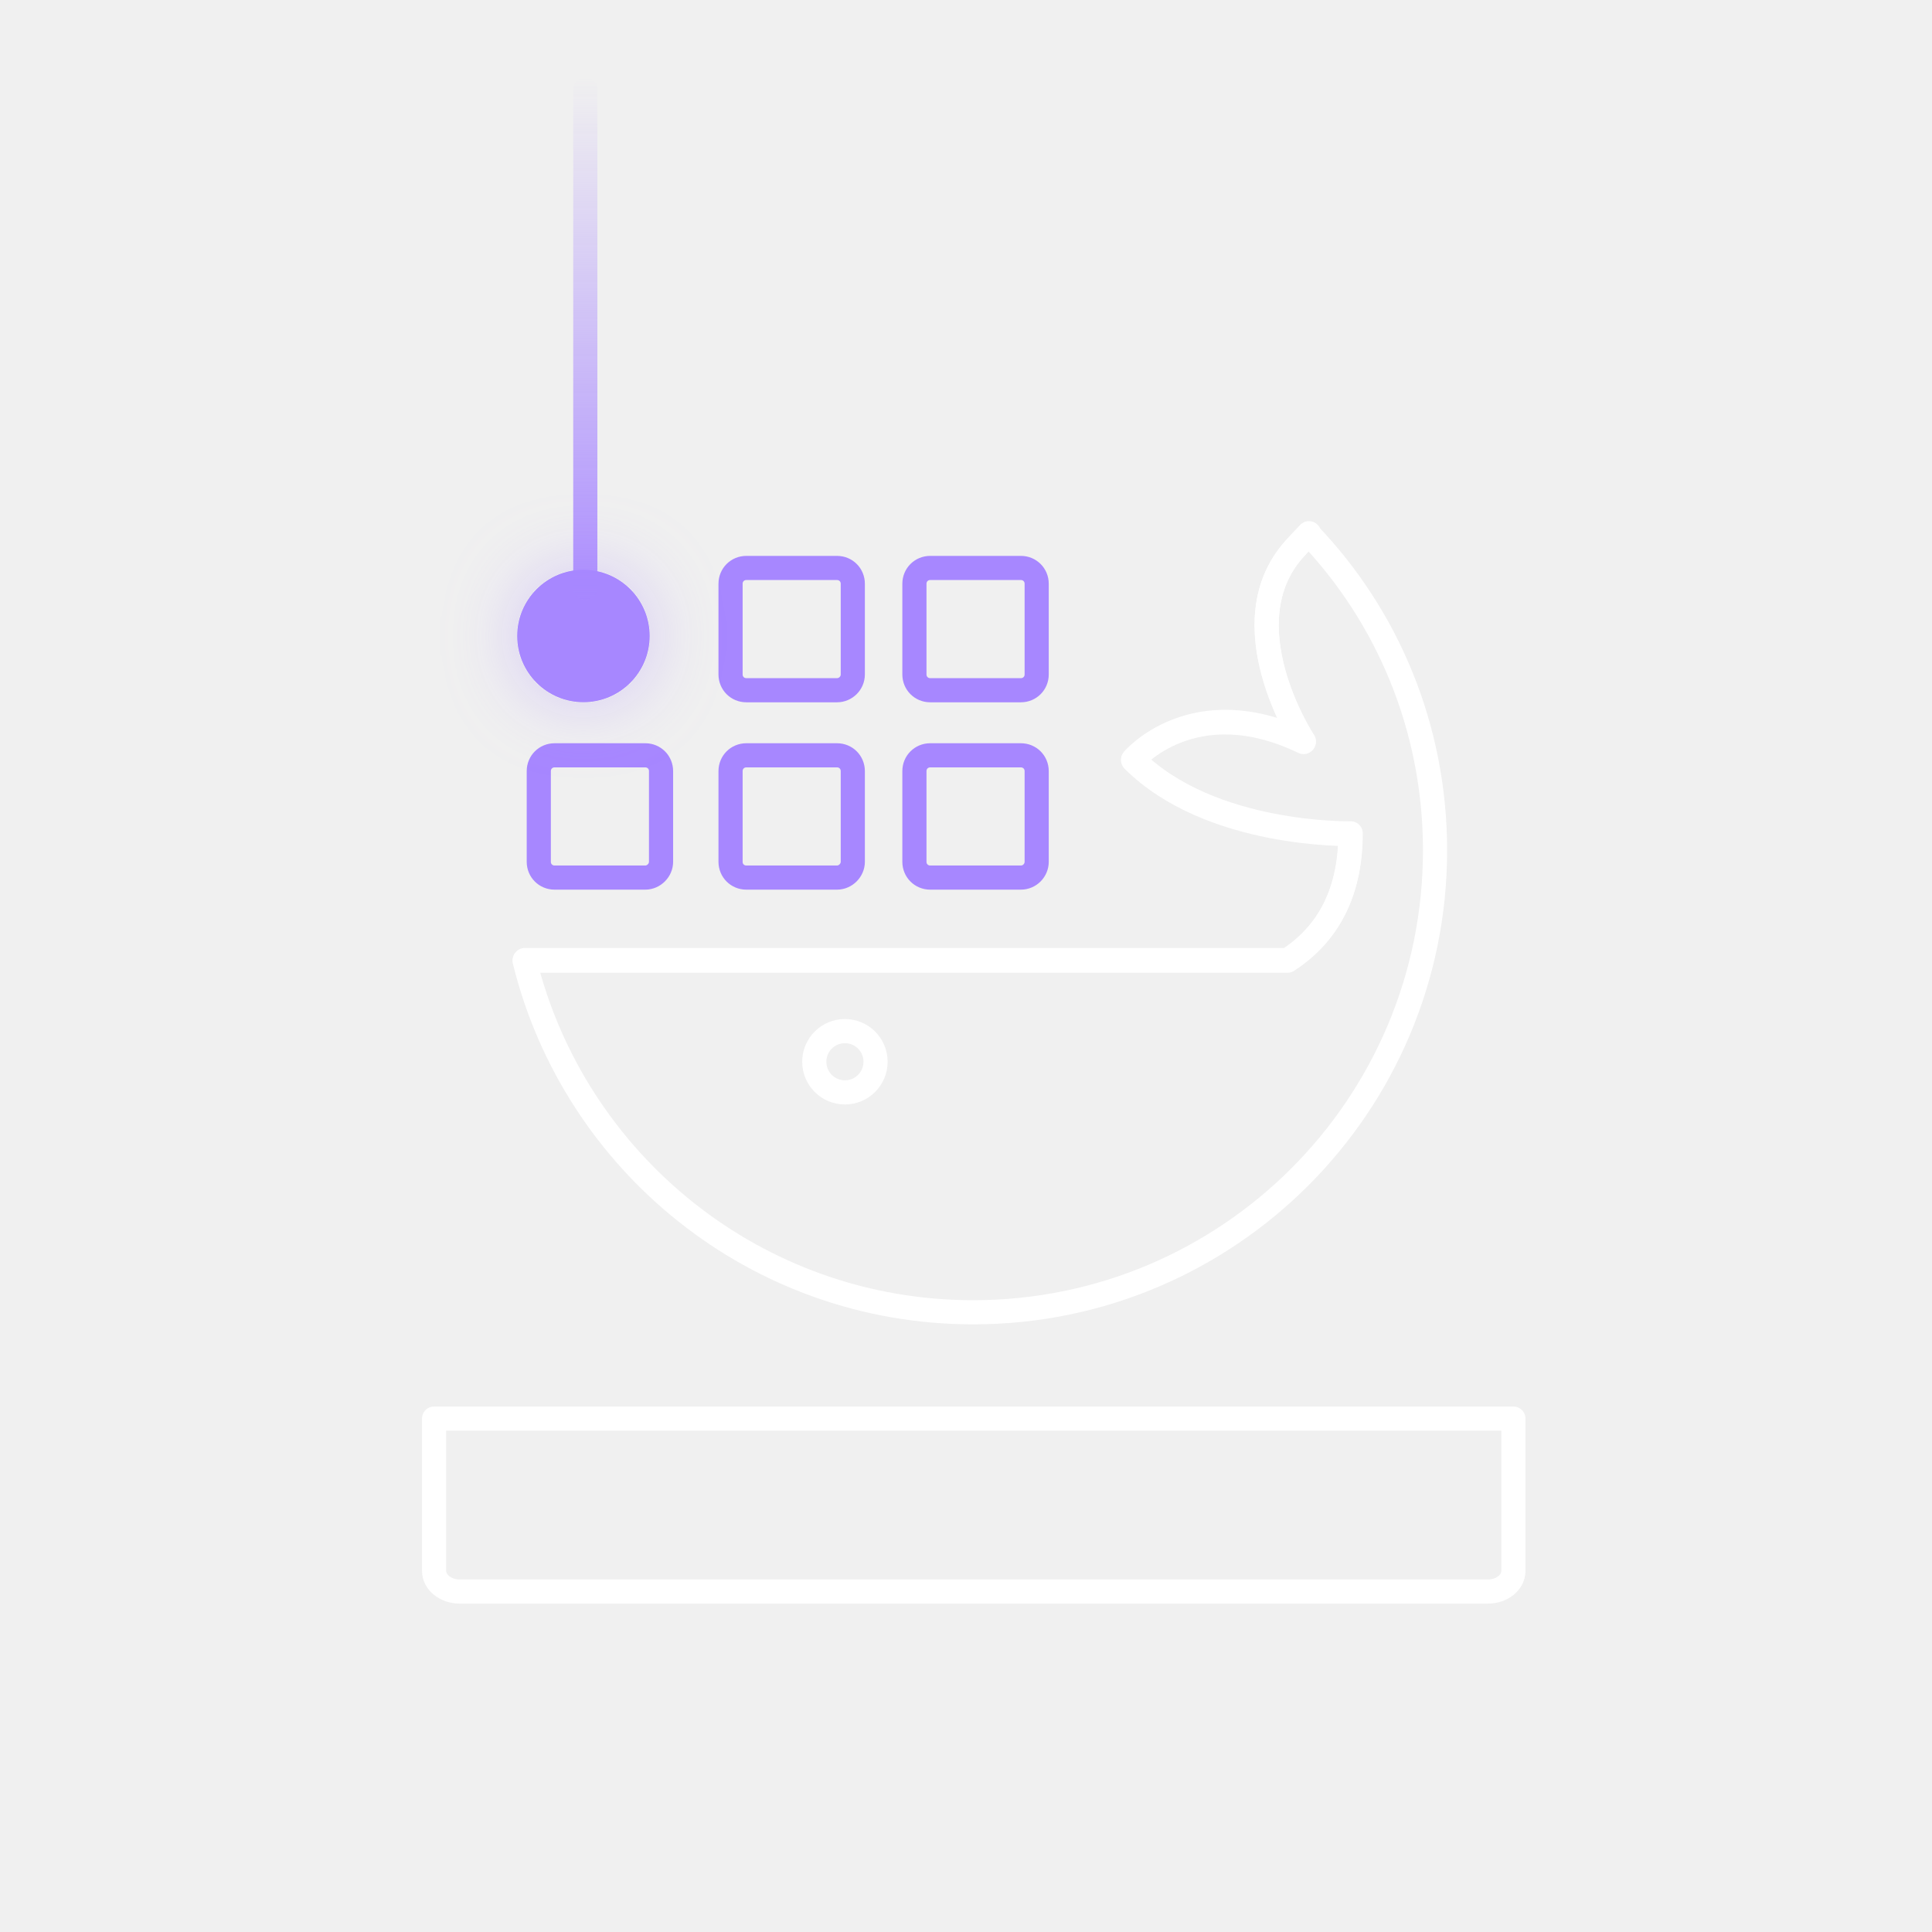
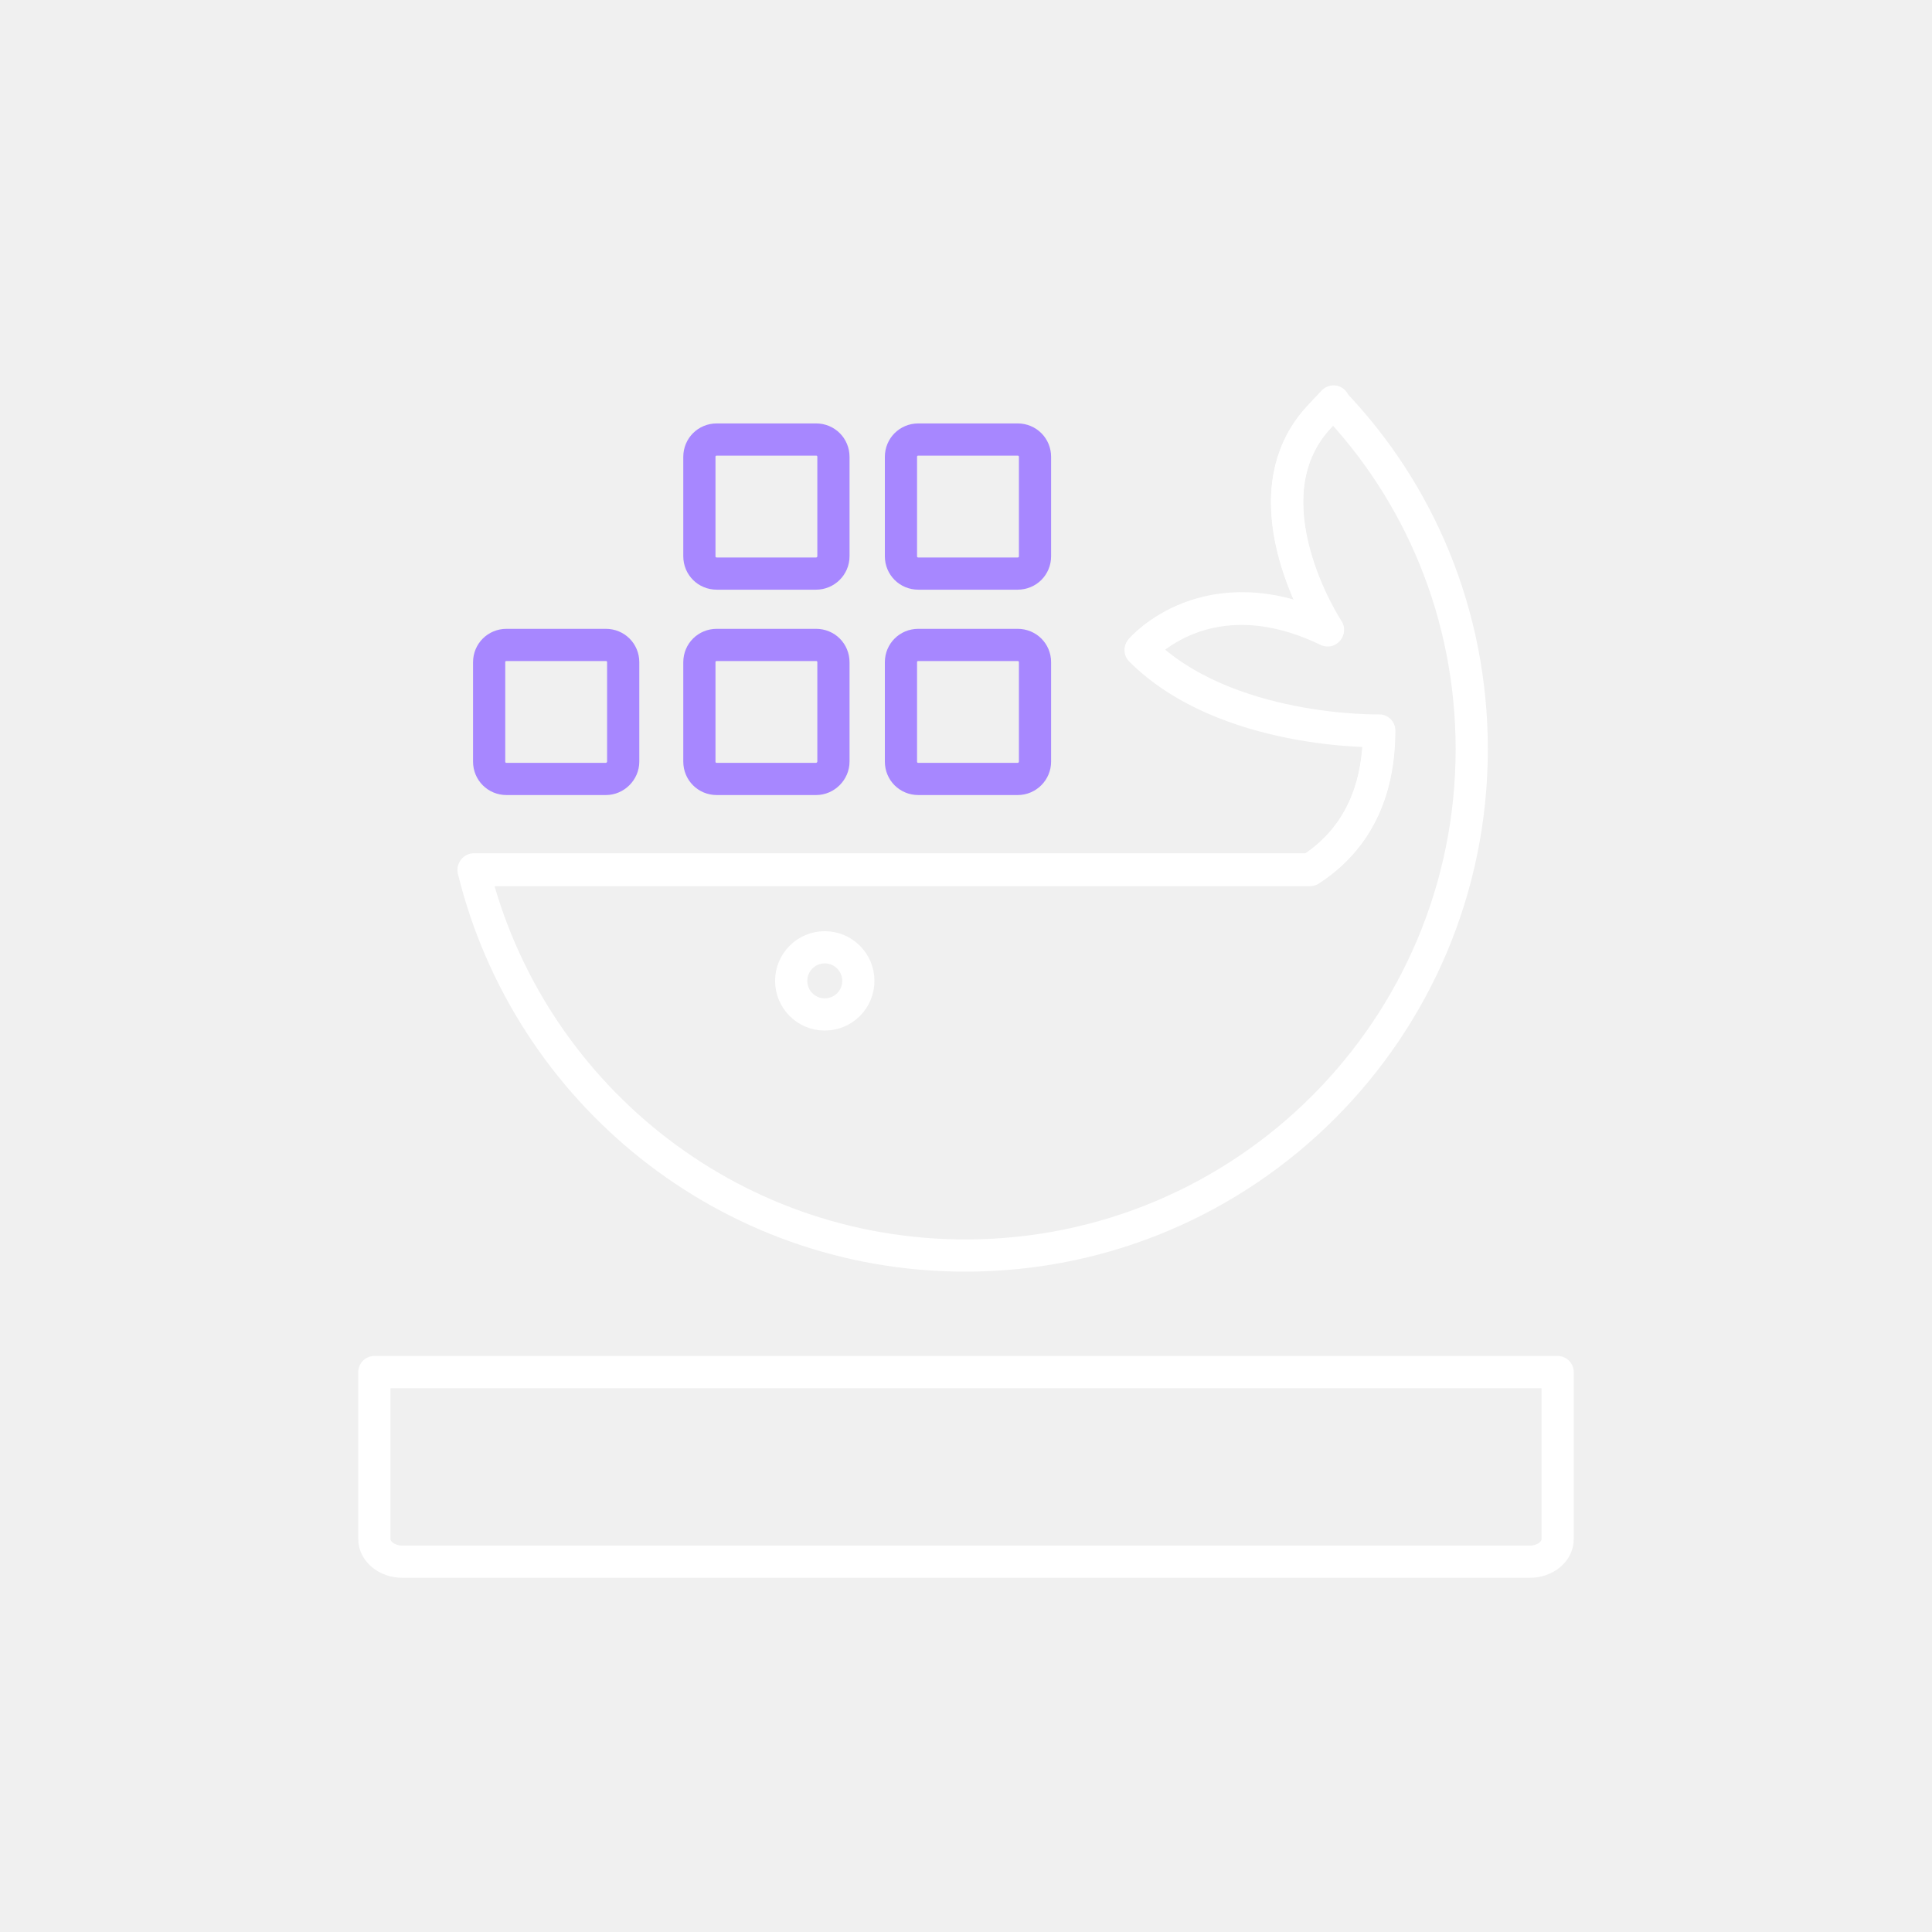
- <svg xmlns="http://www.w3.org/2000/svg" width="120" height="120" viewBox="0 0 120 120" fill="none">
-   <path d="M28.544 98.853L92.418 98.853C93.294 98.853 94 98.283 94 97.574L94 88.112L26.962 88.112L26.962 97.574C26.962 98.283 27.686 98.853 28.544 98.853Z" stroke="white" stroke-width="1.5" stroke-miterlimit="10" stroke-linecap="round" stroke-linejoin="round" />
-   <path d="M89.133 52.821C89.133 68.656 76.3 81.508 60.446 81.508C46.965 81.508 35.663 72.207 32.582 59.669H79.97C82.187 58.236 83.874 55.803 83.874 51.8C83.874 51.8 75.162 51.996 70.374 47.209C70.374 47.209 74.122 42.794 80.97 46.09C80.872 45.933 76.241 38.732 80.401 34.101C80.696 33.767 80.99 33.453 81.284 33.159C86.17 38.261 89.133 45.188 89.133 52.821Z" stroke="white" stroke-width="1.5" stroke-miterlimit="10" stroke-linecap="round" stroke-linejoin="round" />
-   <path d="M81.304 33.119C81.029 33.413 80.735 33.727 80.421 34.061C76.241 38.692 80.872 45.893 80.99 46.05C74.142 42.773 70.394 47.169 70.394 47.169C75.182 51.956 83.894 51.76 83.894 51.76C83.894 55.783 82.206 58.196 79.989 59.629H32.602" stroke="white" stroke-width="1.5" stroke-miterlimit="10" stroke-linecap="round" stroke-linejoin="round" />
-   <path d="M63.408 54.508H57.777C57.228 54.508 56.796 54.076 56.796 53.527V47.895C56.796 47.346 57.228 46.914 57.777 46.914H63.408C63.958 46.914 64.39 47.346 64.39 47.895V53.527C64.39 54.056 63.958 54.508 63.408 54.508Z" stroke="#A787FF" stroke-width="1.5" stroke-miterlimit="10" stroke-linecap="round" stroke-linejoin="round" />
-   <path d="M51.988 54.508H46.357C45.807 54.508 45.376 54.076 45.376 53.527V47.895C45.376 47.346 45.807 46.914 46.357 46.914H51.988C52.538 46.914 52.969 47.346 52.969 47.895V53.527C52.969 54.056 52.518 54.508 51.988 54.508Z" stroke="#A787FF" stroke-width="1.5" stroke-miterlimit="10" stroke-linecap="round" stroke-linejoin="round" />
-   <path d="M63.408 42.871H57.777C57.228 42.871 56.796 42.439 56.796 41.89V36.258C56.796 35.709 57.228 35.277 57.777 35.277H63.408C63.958 35.277 64.39 35.709 64.39 36.258V41.89C64.39 42.439 63.958 42.871 63.408 42.871Z" stroke="#A787FF" stroke-width="1.5" stroke-miterlimit="10" stroke-linecap="round" stroke-linejoin="round" />
-   <path d="M51.988 42.871H46.357C45.807 42.871 45.376 42.439 45.376 41.89V36.258C45.376 35.709 45.807 35.277 46.357 35.277H51.988C52.538 35.277 52.969 35.709 52.969 36.258V41.89C52.969 42.439 52.518 42.871 51.988 42.871Z" stroke="#A787FF" stroke-width="1.5" stroke-miterlimit="10" stroke-linecap="round" stroke-linejoin="round" />
-   <path d="M40.078 54.508H34.446C33.897 54.508 33.465 54.076 33.465 53.527V47.895C33.465 47.346 33.897 46.914 34.446 46.914H40.078C40.627 46.914 41.059 47.346 41.059 47.895V53.527C41.059 54.056 40.608 54.508 40.078 54.508Z" stroke="#A787FF" stroke-width="1.5" stroke-miterlimit="10" stroke-linecap="round" stroke-linejoin="round" />
-   <path d="M52.479 67.851C53.53 67.851 54.382 66.999 54.382 65.947C54.382 64.896 53.53 64.044 52.479 64.044C51.428 64.044 50.576 64.896 50.576 65.947C50.576 66.999 51.428 67.851 52.479 67.851Z" stroke="white" stroke-width="1.5" stroke-miterlimit="10" stroke-linecap="round" stroke-linejoin="round" />
-   <g filter="url(#filter0_d_271_2259)">
-     <circle cx="36.238" cy="39.502" r="4.116" transform="rotate(-90 36.2377 39.5018)" fill="#A787FF" />
-   </g>
-   <path d="M36.354 36.515L36.354 5.555" stroke="url(#paint0_linear_271_2259)" stroke-width="1.5" stroke-linecap="round" />
-   <defs>
-     <filter id="filter0_d_271_2259" x="23.121" y="26.386" width="26.233" height="26.232" filterUnits="userSpaceOnUse" color-interpolation-filters="sRGB">
-       <feFlood flood-opacity="0" result="BackgroundImageFix" />
-       <feColorMatrix in="SourceAlpha" type="matrix" values="0 0 0 0 0 0 0 0 0 0 0 0 0 0 0 0 0 0 127 0" result="hardAlpha" />
-       <feMorphology radius="5" operator="dilate" in="SourceAlpha" result="effect1_dropShadow_271_2259" />
-       <feOffset />
-       <feGaussianBlur stdDeviation="2" />
-       <feComposite in2="hardAlpha" operator="out" />
-       <feColorMatrix type="matrix" values="0 0 0 0 0.655 0 0 0 0 0.529 0 0 0 0 1 0 0 0 0.282 0" />
-       <feBlend mode="normal" in2="BackgroundImageFix" result="effect1_dropShadow_271_2259" />
-       <feBlend mode="normal" in="SourceGraphic" in2="effect1_dropShadow_271_2259" result="shape" />
-     </filter>
-     <linearGradient id="paint0_linear_271_2259" x1="36.854" y1="39.395" x2="36.854" y2="4.835" gradientUnits="userSpaceOnUse">
-       <stop stop-color="#A787FF" />
-       <stop offset="0.718" stop-color="#A787FF" stop-opacity="0.282" />
-       <stop offset="1" stop-color="#A787FF" stop-opacity="0" />
-     </linearGradient>
-   </defs>
+ <svg xmlns="http://www.w3.org/2000/svg" width="60" height="60" viewBox="0 0 60 60" fill="none">
+   <path d="M12.494 48.5L47.506 48.5C47.987 48.5 48.374 48.187 48.374 47.799L48.374 42.612L11.626 42.612L11.626 47.799C11.626 48.187 12.024 48.5 12.494 48.5Z" stroke="white" stroke-miterlimit="10" stroke-linecap="round" stroke-linejoin="round" />
+   <path d="M45.706 23.267C45.706 31.947 38.671 38.992 29.981 38.992C22.591 38.992 16.396 33.894 14.707 27.021H40.683C41.898 26.236 42.823 24.902 42.823 22.708C42.823 22.708 38.047 22.815 35.423 20.191C35.423 20.191 37.477 17.771 41.231 19.578C41.178 19.492 38.639 15.544 40.919 13.006C41.081 12.823 41.242 12.651 41.403 12.49C44.082 15.286 45.706 19.083 45.706 23.267Z" stroke="white" stroke-miterlimit="10" stroke-linecap="round" stroke-linejoin="round" />
+   <path d="M41.414 12.468C41.264 12.629 41.102 12.801 40.93 12.984C38.639 15.522 41.178 19.47 41.242 19.556C37.488 17.759 35.434 20.169 35.434 20.169C38.058 22.793 42.834 22.686 42.834 22.686C42.834 24.891 41.909 26.214 40.694 26.999H14.718" stroke="white" stroke-miterlimit="10" stroke-linecap="round" stroke-linejoin="round" />
+   <path d="M31.605 24.191H28.518C28.217 24.191 27.98 23.954 27.98 23.653V20.566C27.98 20.265 28.217 20.029 28.518 20.029H31.605C31.906 20.029 32.143 20.265 32.143 20.566V23.653C32.143 23.944 31.906 24.191 31.605 24.191Z" stroke="#A787FF" stroke-miterlimit="10" stroke-linecap="round" stroke-linejoin="round" />
+   <path d="M25.345 24.191H22.258C21.957 24.191 21.72 23.954 21.72 23.653V20.566C21.72 20.265 21.957 20.029 22.258 20.029H25.345C25.646 20.029 25.883 20.265 25.883 20.566V23.653C25.883 23.944 25.635 24.191 25.345 24.191Z" stroke="#A787FF" stroke-miterlimit="10" stroke-linecap="round" stroke-linejoin="round" />
+   <path d="M31.605 17.813H28.518C28.217 17.813 27.98 17.576 27.98 17.275V14.188C27.98 13.887 28.217 13.65 28.518 13.65H31.605C31.906 13.65 32.143 13.887 32.143 14.188V17.275C32.143 17.576 31.906 17.813 31.605 17.813Z" stroke="#A787FF" stroke-miterlimit="10" stroke-linecap="round" stroke-linejoin="round" />
+   <path d="M25.345 17.813H22.258C21.957 17.813 21.72 17.576 21.72 17.275V14.188C21.72 13.887 21.957 13.65 22.258 13.65H25.345C25.646 13.65 25.883 13.887 25.883 14.188V17.275C25.883 17.576 25.635 17.813 25.345 17.813Z" stroke="#A787FF" stroke-miterlimit="10" stroke-linecap="round" stroke-linejoin="round" />
+   <path d="M18.816 24.191H15.729C15.428 24.191 15.191 23.954 15.191 23.653V20.566C15.191 20.265 15.428 20.029 15.729 20.029H18.816C19.117 20.029 19.354 20.265 19.354 20.566V23.653C19.354 23.944 19.107 24.191 18.816 24.191Z" stroke="#A787FF" stroke-miterlimit="10" stroke-linecap="round" stroke-linejoin="round" />
+   <path d="M25.614 31.505C26.19 31.505 26.657 31.038 26.657 30.462C26.657 29.886 26.19 29.419 25.614 29.419C25.038 29.419 24.571 29.886 24.571 30.462C24.571 31.038 25.038 31.505 25.614 31.505Z" stroke="white" stroke-miterlimit="10" stroke-linecap="round" stroke-linejoin="round" />
</svg>
